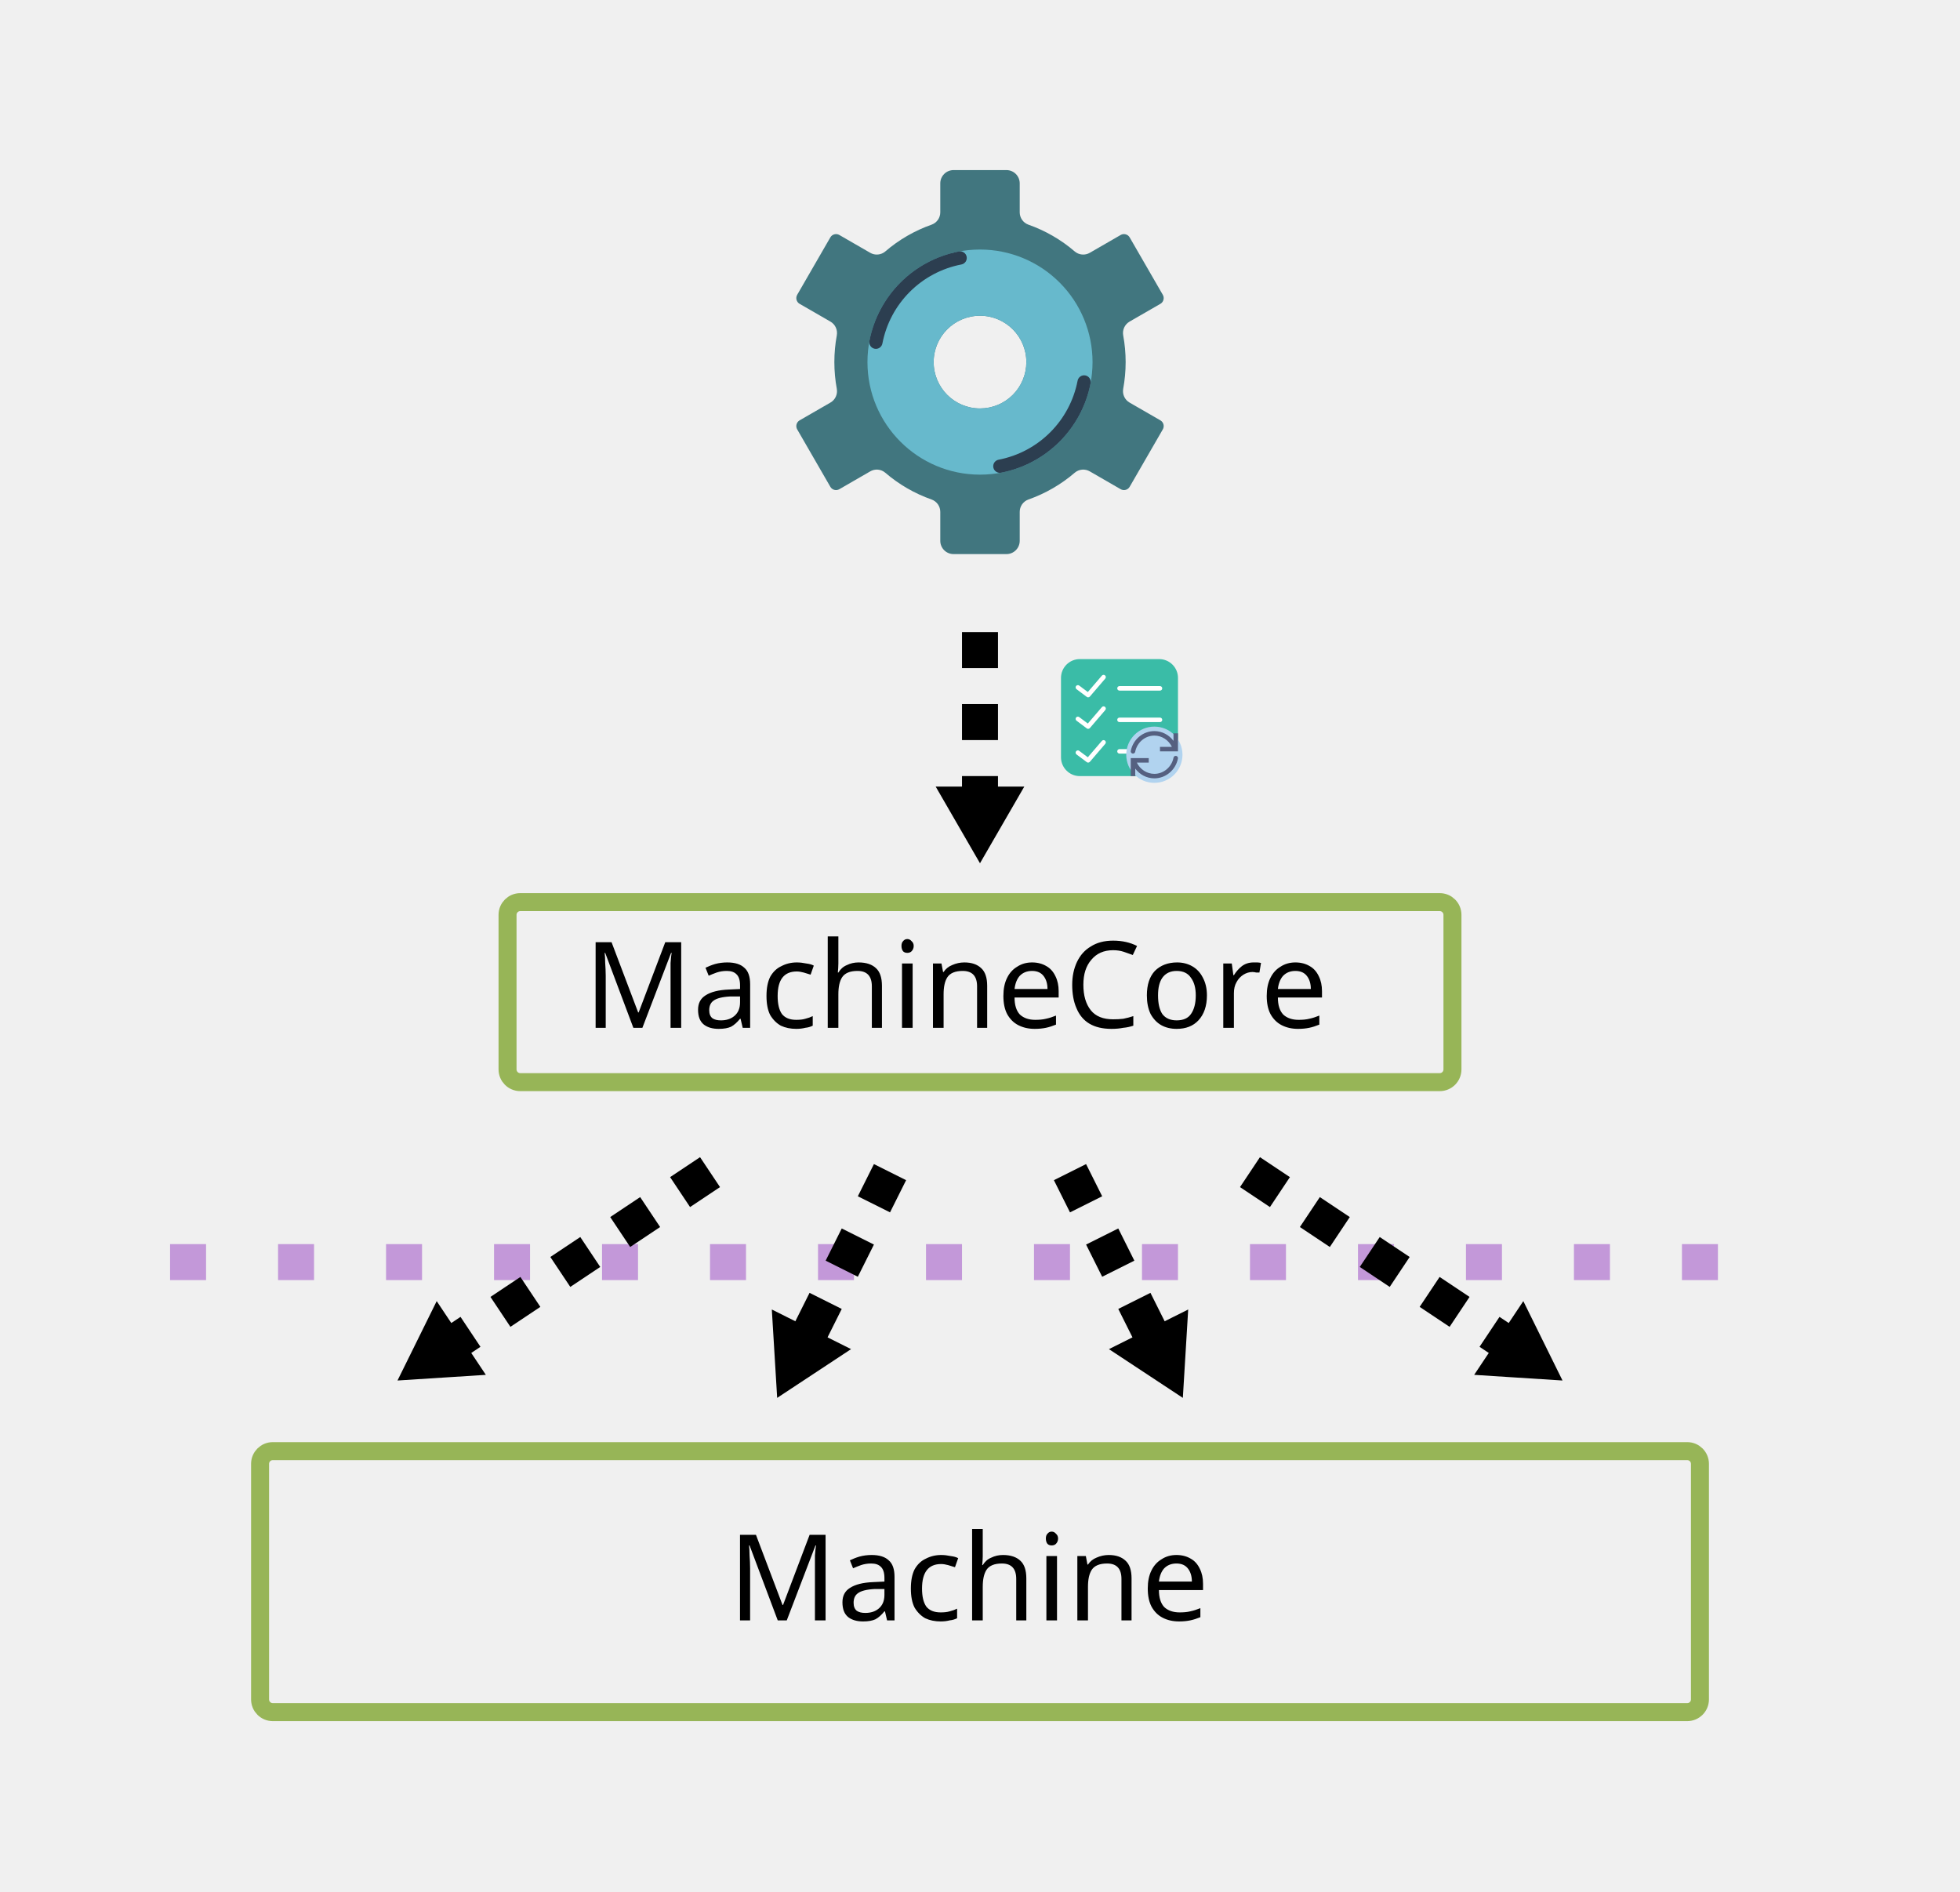
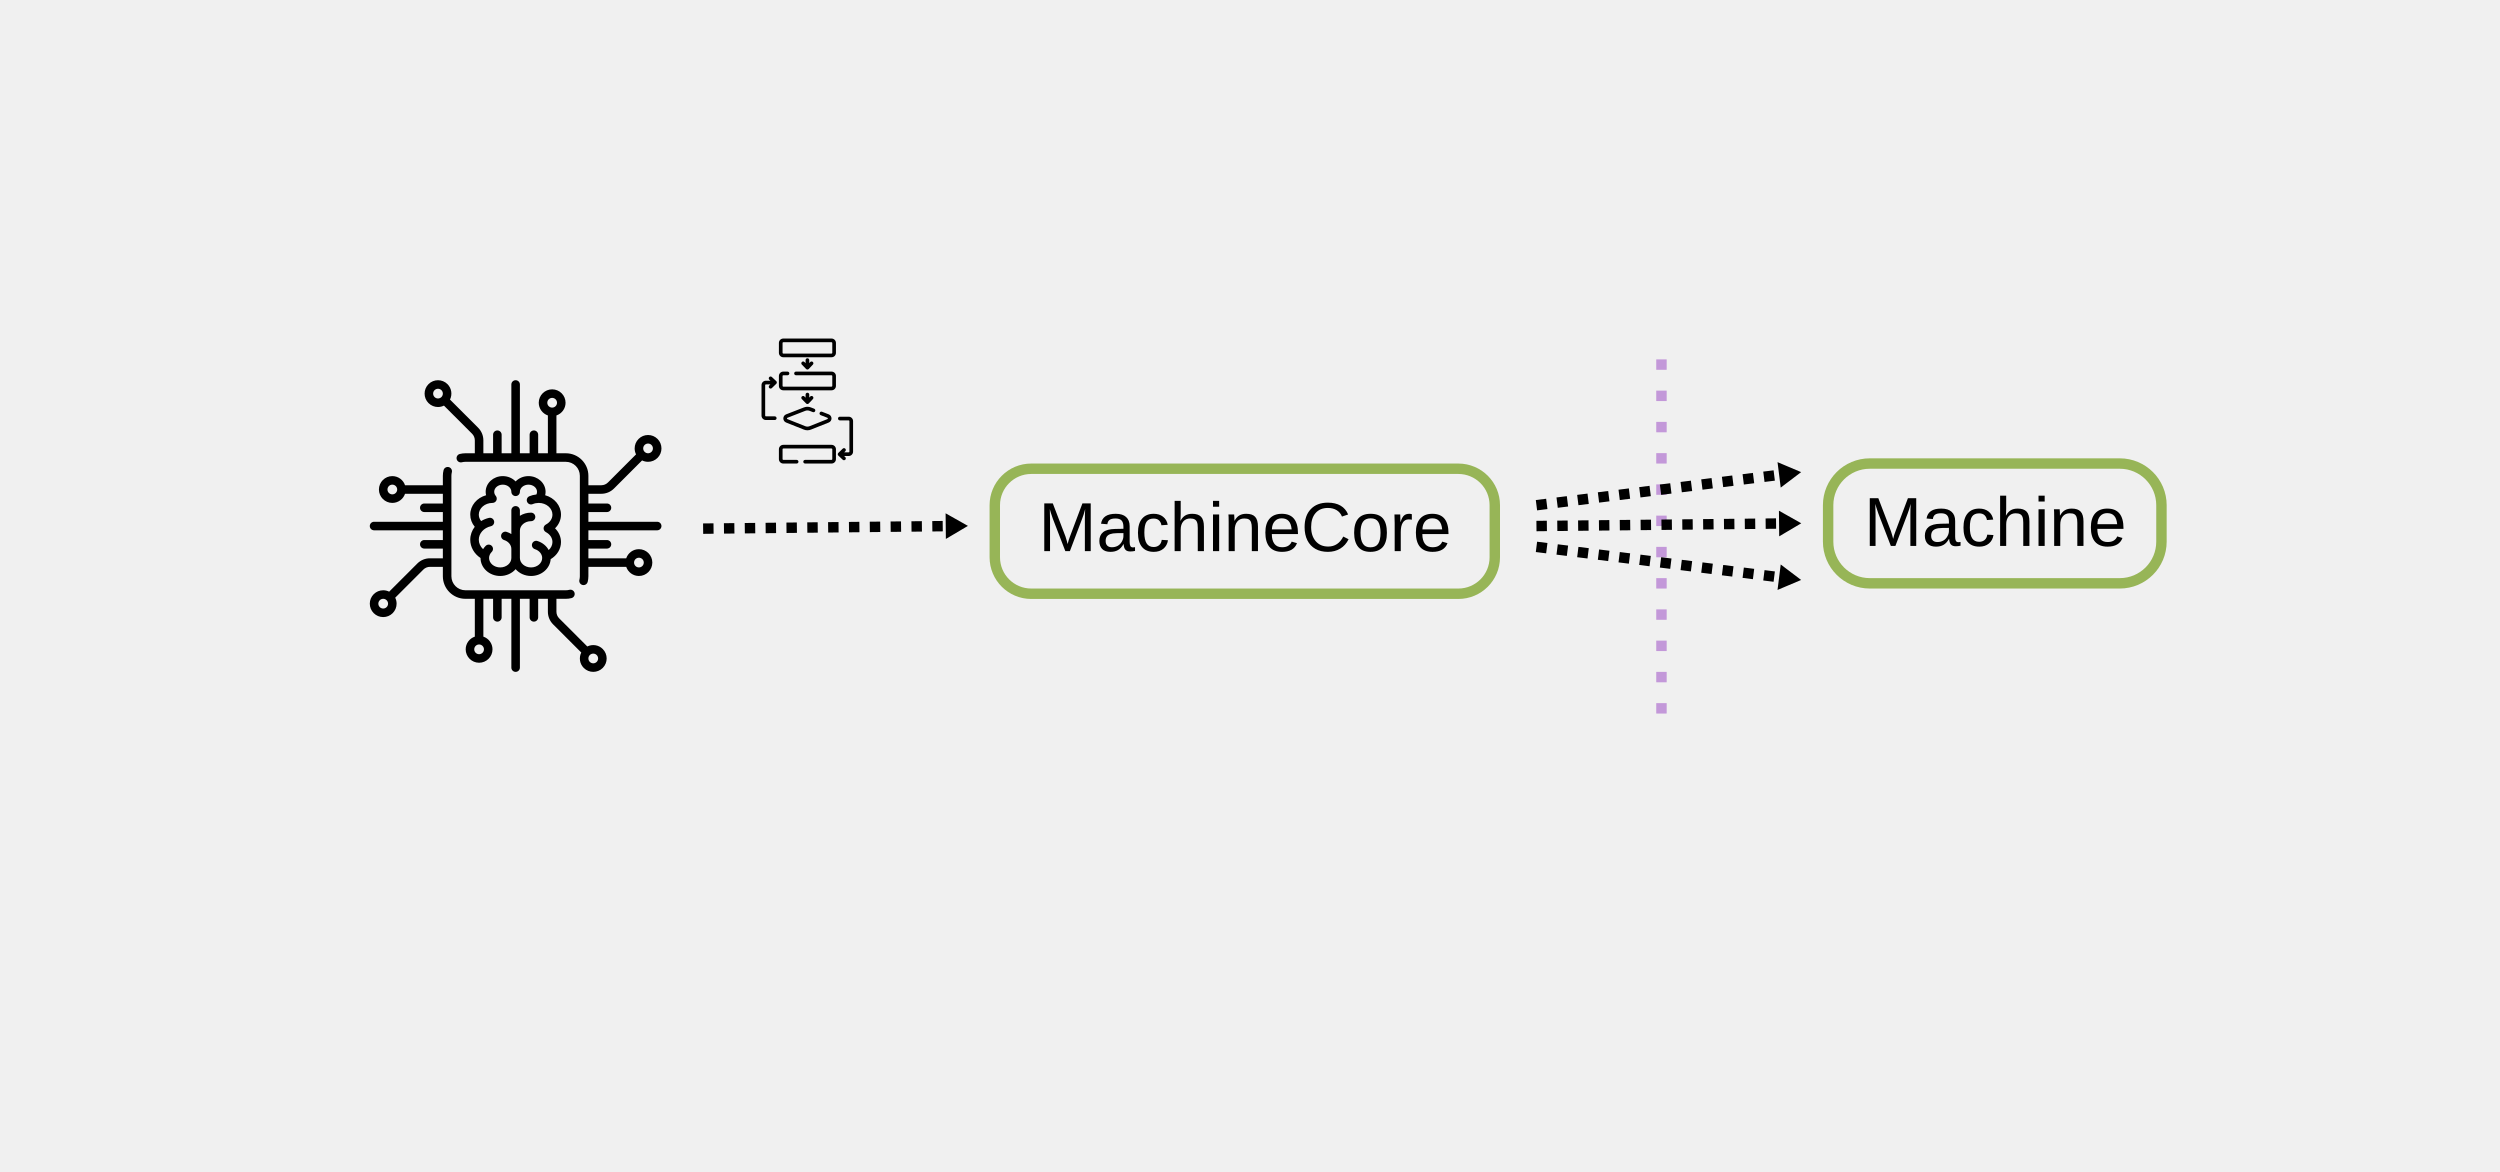
- <svg xmlns="http://www.w3.org/2000/svg" width="57.625mm" height="55.597mm" viewBox="0 0 57.625 55.597" version="1.1" id="svg8">
+ <svg xmlns="http://www.w3.org/2000/svg" width="1920" height="900" viewBox="0 0 508 238.125" version="1.1" id="svg8">
  <defs id="defs2">
+     <marker orient="auto" refY="0" refX="0" id="marker4538" style="overflow:visible">
+       <path id="path4536" d="M 5.77,0 -2.88,5 V -5 Z" style="fill:#000000;fill-opacity:1;fill-rule:evenodd;stroke:#000000;stroke-width:1pt;stroke-opacity:1" transform="scale(0.2)" />
+     </marker>
+     <marker orient="auto" refY="0" refX="0" id="marker3702" style="overflow:visible">
+       <path id="path3700" d="M 5.77,0 -2.88,5 V -5 Z" style="fill:#000000;fill-opacity:1;fill-rule:evenodd;stroke:#000000;stroke-width:1pt;stroke-opacity:1" transform="scale(0.2)" />
+     </marker>
+     <marker style="overflow:visible" id="marker3330" refX="0" refY="0" orient="auto">
+       <path transform="scale(0.2)" style="fill:#000000;fill-opacity:1;fill-rule:evenodd;stroke:#000000;stroke-width:1pt;stroke-opacity:1" d="M 5.77,0 -2.88,5 V -5 Z" id="path3328" />
+     </marker>
    <marker orient="auto" refY="0" refX="0" id="marker1781" style="overflow:visible">
      <path id="path1779" d="M 5.77,0 -2.88,5 V -5 Z" style="fill:#000000;fill-opacity:1;fill-rule:evenodd;stroke:#000000;stroke-width:1pt;stroke-opacity:1" transform="scale(0.2)" />
    </marker>
    <marker style="overflow:visible" id="marker1587" refX="0" refY="0" orient="auto">
      <path transform="scale(0.2)" style="fill:#000000;fill-opacity:1;fill-rule:evenodd;stroke:#000000;stroke-width:1pt;stroke-opacity:1" d="M 5.77,0 -2.88,5 V -5 Z" id="path1585" />
    </marker>
-     <marker orient="auto" refY="0" refX="0" id="marker1529" style="overflow:visible">
-       <path id="path1527" d="M 5.77,0 -2.88,5 V -5 Z" style="fill:#000000;fill-opacity:1;fill-rule:evenodd;stroke:#000000;stroke-width:1pt;stroke-opacity:1" transform="scale(0.2)" />
-     </marker>
-     <marker style="overflow:visible" id="marker1471" refX="0" refY="0" orient="auto">
-       <path transform="scale(0.2)" style="fill:#000000;fill-opacity:1;fill-rule:evenodd;stroke:#000000;stroke-width:1pt;stroke-opacity:1" d="M 5.77,0 -2.88,5 V -5 Z" id="path1469" />
-     </marker>
    <marker orient="auto" refY="0" refX="0" id="Arrow1Send" style="overflow:visible">
      <path id="path1064" d="M 0,0 5,-5 -12.5,0 5,5 Z" style="fill:#000000;fill-opacity:1;fill-rule:evenodd;stroke:#000000;stroke-width:1pt;stroke-opacity:1" transform="matrix(-0.2,0,0,-0.2,-1.2,0)" />
-     </marker>
-     <marker orient="auto" refY="0" refX="0" id="TriangleOutS" style="overflow:visible">
-       <path id="path1197" d="M 5.77,0 -2.88,5 V -5 Z" style="fill:#000000;fill-opacity:1;fill-rule:evenodd;stroke:#000000;stroke-width:1pt;stroke-opacity:1" transform="scale(0.2)" />
    </marker>
    <marker orient="auto" refY="0" refX="0" id="TriangleInS" style="overflow:visible">
      <path id="path1188" d="M 5.77,0 -2.88,5 V -5 Z" style="fill:#000000;fill-opacity:1;fill-rule:evenodd;stroke:#000000;stroke-width:1pt;stroke-opacity:1" transform="scale(-0.2)" />
    </marker>
    <marker orient="auto" refY="0" refX="0" id="Arrow1Sstart" style="overflow:visible">
      <path id="path1061" d="M 0,0 5,-5 -12.5,0 5,5 Z" style="fill:#000000;fill-opacity:1;fill-rule:evenodd;stroke:#000000;stroke-width:1pt;stroke-opacity:1" transform="matrix(0.2,0,0,0.2,1.2,0)" />
    </marker>
  </defs>
-   <g id="layer1" transform="translate(-77.02083,-48.23058)">
-     <path style="fill:none;fill-rule:evenodd;stroke:#9740c2;stroke-width:1.058;stroke-linecap:butt;stroke-linejoin:miter;stroke-miterlimit:4;stroke-dasharray:1.058, 2.117;stroke-dashoffset:0;stroke-opacity:0.5" d="M 82.021,85.333 H 129.646" id="path934" />
-     <g id="g980" transform="translate(18.52083,23.8125)">
-       <rect ry="0.374" y="50.938" x="73.422" height="5.292" width="27.781" id="rect971" style="opacity:1;fill:none;fill-opacity:1;stroke:#97b557;stroke-width:0.529;stroke-linecap:round;stroke-linejoin:round;stroke-miterlimit:4;stroke-dasharray:none;stroke-dashoffset:0;stroke-opacity:1" />
-       <text id="text975" y="54.634" x="75.669" style="font-style:normal;font-weight:normal;font-size:10.583px;line-height:125%;font-family:sans-serif;letter-spacing:0px;word-spacing:0px;fill:#000000;fill-opacity:1;stroke:none;stroke-width:0.265px;stroke-linecap:butt;stroke-linejoin:miter;stroke-opacity:1" xml:space="preserve">
-         <tspan style="font-style:normal;font-variant:normal;font-weight:normal;font-stretch:normal;font-size:3.528px;font-family:hack;-inkscape-font-specification:hack;stroke-width:0.265px" y="54.634" x="75.669" id="tspan973">MachineCore</tspan>
+   <g id="layer1" transform="translate(-77.02083,134.2979)">
+     <path style="fill:none;fill-rule:evenodd;stroke:#9740c2;stroke-width:2.117;stroke-linecap:butt;stroke-linejoin:miter;stroke-miterlimit:4;stroke-dasharray:2.117, 4.233;stroke-dashoffset:0;stroke-opacity:0.5" d="m 414.629,10.694 v -76.2" id="path934" />
+     <g id="g980" transform="translate(208.7834,-81.25417)">
+       <rect ry="7.408" y="42.206" x="70.379" height="25.4" width="101.6" id="rect971" style="opacity:1;fill:none;fill-opacity:1;stroke:#97b557;stroke-width:2.117;stroke-linecap:round;stroke-linejoin:round;stroke-miterlimit:4;stroke-dasharray:none;stroke-dashoffset:0;stroke-opacity:1" />
+       <text id="text975" y="58.954" x="79.276" style="font-style:normal;font-weight:normal;font-size:10.583px;line-height:125%;font-family:sans-serif;letter-spacing:0px;word-spacing:0px;fill:#000000;fill-opacity:1;stroke:none;stroke-width:0.265px;stroke-linecap:butt;stroke-linejoin:miter;stroke-opacity:1" xml:space="preserve">
+         <tspan style="font-style:normal;font-variant:normal;font-weight:normal;font-stretch:normal;font-size:14.111px;font-family:Arial;-inkscape-font-specification:Arial;stroke-width:0.265px" y="58.954" x="79.276" id="tspan973">MachineCore</tspan>
      </text>
    </g>
-     <g transform="translate(21.82813,40.21667)" id="g980-3">
-       <rect ry="0.374" y="50.673" x="62.839" height="7.673" width="42.333" id="rect971-6" style="opacity:1;fill:none;fill-opacity:1;stroke:#97b557;stroke-width:0.529;stroke-linecap:round;stroke-linejoin:round;stroke-miterlimit:4;stroke-dasharray:none;stroke-dashoffset:0;stroke-opacity:1" />
-       <text id="text975-7" y="55.65" x="76.606" style="font-style:normal;font-weight:normal;font-size:10.583px;line-height:125%;font-family:sans-serif;letter-spacing:0px;word-spacing:0px;fill:#000000;fill-opacity:1;stroke:none;stroke-width:0.265px;stroke-linecap:butt;stroke-linejoin:miter;stroke-opacity:1" xml:space="preserve">
-         <tspan style="font-style:normal;font-variant:normal;font-weight:normal;font-stretch:normal;font-size:3.528px;font-family:hack;-inkscape-font-specification:hack;stroke-width:0.265px" y="55.65" x="76.606" id="tspan973-5">Machine</tspan>
+     <path style="fill:none;fill-rule:evenodd;stroke:#000000;stroke-width:2.117;stroke-linecap:butt;stroke-linejoin:miter;stroke-miterlimit:4;stroke-dasharray:2.117, 2.117;stroke-dashoffset:0;stroke-opacity:1;marker-end:url(#marker1587)" d="m 389.229,-31.64 50.8,-6.35" id="path1047" />
+     <g transform="translate(378.1167,-82.3125)" id="g984">
+       <rect style="opacity:1;fill:none;fill-opacity:1;stroke:#97b557;stroke-width:2.117;stroke-linecap:round;stroke-linejoin:round;stroke-miterlimit:4;stroke-dasharray:none;stroke-dashoffset:0;stroke-opacity:1" id="rect978" width="67.733" height="24.342" x="70.379" y="42.206" ry="8.467" />
+       <text xml:space="preserve" style="font-style:normal;font-weight:normal;font-size:10.583px;line-height:125%;font-family:sans-serif;letter-spacing:0px;word-spacing:0px;fill:#000000;fill-opacity:1;stroke:none;stroke-width:0.265px;stroke-linecap:butt;stroke-linejoin:miter;stroke-opacity:1" x="77.688" y="58.954" id="text982">
+         <tspan id="tspan980" x="77.688" y="58.954" style="font-style:normal;font-variant:normal;font-weight:normal;font-stretch:normal;font-size:14.111px;font-family:Arial;-inkscape-font-specification:Arial;stroke-width:0.265px">Machine</tspan>
      </text>
    </g>
-     <path style="fill:none;fill-rule:evenodd;stroke:#000000;stroke-width:1.058;stroke-linecap:butt;stroke-linejoin:miter;stroke-miterlimit:4;stroke-dasharray:1.058, 1.058;stroke-dashoffset:0;stroke-opacity:1;marker-end:url(#TriangleOutS)" d="m 97.896,82.688 -7.938,5.292" id="path1041" />
-     <path style="fill:none;fill-rule:evenodd;stroke:#000000;stroke-width:1.058;stroke-linecap:butt;stroke-linejoin:miter;stroke-miterlimit:4;stroke-dasharray:1.058, 1.058;stroke-dashoffset:0;stroke-opacity:1;marker-end:url(#marker1471)" d="m 103.188,82.688 -2.646,5.292" id="path1043" />
-     <path style="fill:none;fill-rule:evenodd;stroke:#000000;stroke-width:1.058;stroke-linecap:butt;stroke-linejoin:miter;stroke-miterlimit:4;stroke-dasharray:1.058, 1.058;stroke-dashoffset:0;stroke-opacity:1;marker-end:url(#marker1529)" d="m 108.479,82.688 2.646,5.292" id="path1045" />
-     <path style="fill:none;fill-rule:evenodd;stroke:#000000;stroke-width:1.058;stroke-linecap:butt;stroke-linejoin:miter;stroke-miterlimit:4;stroke-dasharray:1.058, 1.058;stroke-dashoffset:0;stroke-opacity:1;marker-end:url(#marker1587)" d="m 113.771,82.688 7.938,5.292" id="path1047" />
-     <g id="g1709" transform="matrix(0.02204861,0,0,0.02204861,100.4216,53.23058)">
-       <path id="path1686" d="m 485.996,333.684 -41.047,-23.66 c -6.449,-3.691 -9.879,-11.043 -8.562,-18.359 4.355,-23.578 4.355,-47.75 0,-71.328 -1.316,-7.316 2.113,-14.668 8.562,-18.359 l 41.047,-23.66 c 2.031,-1.176 3.512,-3.113 4.105,-5.387 0.598,-2.27 0.266,-4.684 -0.926,-6.707 L 445.039,89.777 c -1.16,-2.027 -3.074,-3.508 -5.328,-4.121 -2.25,-0.613 -4.652,-0.305 -6.68,0.855 l -41.137,23.746 c -6.359,3.734 -14.383,3.062 -20.039,-1.68 C 353.617,92.875 332.598,80.719 309.887,72.738 302.957,70.215 298.363,63.605 298.41,56.23 V 17.656 C 298.383,7.918 290.496,0.027 280.758,0 h -70.621 c -9.738,0.027 -17.629,7.918 -17.656,17.656 v 38.574 c 0.047,7.375 -4.547,13.984 -11.477,16.508 -22.711,7.98 -43.727,20.137 -61.969,35.84 -5.652,4.742 -13.676,5.414 -20.039,1.68 L 57.859,86.512 c -2.023,-1.16 -4.426,-1.469 -6.68,-0.855 -2.25,0.613 -4.168,2.094 -5.324,4.121 L 1.715,166.223 c -1.188,2.023 -1.523,4.438 -0.926,6.707 0.598,2.273 2.074,4.211 4.105,5.387 l 41.047,23.66 c 6.453,3.691 9.879,11.043 8.562,18.359 -4.352,23.578 -4.352,47.75 0,71.328 1.316,7.316 -2.109,14.668 -8.562,18.359 L 4.895,333.684 c -2.031,1.176 -3.508,3.113 -4.105,5.387 -0.598,2.27 -0.262,4.684 0.926,6.707 l 44.141,76.445 c 1.156,2.027 3.074,3.508 5.324,4.121 2.254,0.613 4.656,0.305 6.68,-0.855 l 41.137,-23.746 c 6.363,-3.734 14.387,-3.062 20.039,1.68 18.242,15.703 39.258,27.859 61.969,35.84 6.93,2.523 11.523,9.133 11.477,16.508 v 38.574 c 0.027,9.738 7.918,17.629 17.656,17.656 h 70.621 c 9.738,-0.027 17.625,-7.918 17.652,-17.656 v -38.574 c -0.047,-7.375 4.547,-13.984 11.477,-16.508 22.711,-7.98 43.73,-20.137 61.969,-35.84 5.656,-4.742 13.68,-5.414 20.039,-1.68 l 41.137,23.746 c 2.027,1.16 4.43,1.469 6.68,0.855 2.254,-0.613 4.168,-2.094 5.328,-4.121 l 44.137,-76.445 c 1.191,-2.023 1.523,-4.438 0.926,-6.707 -0.594,-2.273 -2.074,-4.211 -4.105,-5.387 z M 245.445,317.793 c -34.125,0 -61.793,-27.664 -61.793,-61.793 0,-34.129 27.668,-61.793 61.793,-61.793 34.129,0 61.793,27.664 61.793,61.793 0.012,16.391 -6.492,32.117 -18.086,43.707 -11.59,11.59 -27.312,18.098 -43.707,18.086 z m 0,0" style="fill:#41767f" />
-       <path id="path1688" d="m 245.445,105.93 c -82.879,0 -150.066,67.191 -150.066,150.07 0,82.879 67.188,150.07 150.066,150.07 82.883,0 150.07,-67.191 150.07,-150.07 0.004,-39.801 -15.805,-77.973 -43.949,-106.117 C 323.422,121.738 285.25,105.926 245.445,105.93 Z m 0,211.863 c -34.125,0 -61.793,-27.664 -61.793,-61.793 0,-34.129 27.668,-61.793 61.793,-61.793 34.129,0 61.793,27.664 61.793,61.793 0.012,16.391 -6.492,32.117 -18.086,43.707 -11.59,11.59 -27.312,18.098 -43.707,18.086 z m 0,0" style="fill:#67b9cc" />
-       <g id="g1694" style="fill:#2c3e50">
-         <path id="path1690" d="m 106.637,238.363 c -0.562,0 -1.125,-0.055 -1.68,-0.16 -4.781,-0.926 -7.914,-5.551 -7,-10.336 11.648,-60.441 58.91,-107.711 119.352,-119.359 4.785,-0.922 9.418,2.211 10.34,6.996 0.926,4.789 -2.207,9.418 -6.996,10.34 -53.355,10.277 -95.078,52.004 -105.352,105.359 -0.805,4.152 -4.438,7.152 -8.664,7.16 z m 0,0" />
-         <path id="path1692" d="m 271.902,403.652 c -4.551,-0.004 -8.352,-3.465 -8.785,-7.992 -0.43,-4.531 2.652,-8.645 7.121,-9.504 53.355,-10.277 95.082,-52.004 105.355,-105.359 0.922,-4.789 5.551,-7.926 10.34,-7.004 4.789,0.922 7.926,5.551 7.004,10.34 -11.645,60.441 -58.906,107.711 -119.348,119.359 -0.559,0.105 -1.121,0.16 -1.688,0.16 z m 0,0" />
-       </g>
-     </g>
-     <path style="fill:none;fill-rule:evenodd;stroke:#000000;stroke-width:1.058;stroke-linecap:butt;stroke-linejoin:miter;stroke-miterlimit:4;stroke-dasharray:1.058, 1.058;stroke-dashoffset:0;stroke-opacity:1;marker-end:url(#marker1781)" d="m 105.833,66.813 v 5.292" id="path1771" />
-     <g id="g1937" transform="matrix(0.06614583,0,0,0.06614583,108.1815,67.60627)">
-       <g id="g1869">
-         <g id="g1857">
-           <path id="path1843" d="M 44.136,52 H 8.864 C 4.245,52 0.5,48.255 0.5,43.636 V 8.364 C 0.5,3.745 4.245,0 8.864,0 H 44.136 C 48.755,0 52.5,3.745 52.5,8.364 V 43.636 C 52.5,48.255 48.755,52 44.136,52 Z" style="fill:#3abca7" />
-           <path id="path1845" d="m 44.5,14 h -18 c -0.553,0 -1,-0.447 -1,-1 0,-0.553 0.447,-1 1,-1 h 18 c 0.553,0 1,0.447 1,1 0,0.553 -0.447,1 -1,1 z" style="fill:#ffffff" />
-           <path id="path1847" d="m 44.5,28 h -18 c -0.553,0 -1,-0.447 -1,-1 0,-0.553 0.447,-1 1,-1 h 18 c 0.553,0 1,0.447 1,1 0,0.553 -0.447,1 -1,1 z" style="fill:#ffffff" />
-           <path id="path1849" d="m 44.5,42 h -18 c -0.553,0 -1,-0.447 -1,-1 0,-0.553 0.447,-1 1,-1 h 18 c 0.553,0 1,0.447 1,1 0,0.553 -0.447,1 -1,1 z" style="fill:#ffffff" />
-           <path id="path1851" d="m 12.57,17 c -0.209,0 -0.42,-0.065 -0.599,-0.2 L 7.4,13.371 C 6.958,13.04 6.868,12.413 7.2,11.972 c 0.331,-0.443 0.958,-0.531 1.399,-0.2 l 3.822,2.866 6.249,-7.288 c 0.359,-0.42 0.991,-0.468 1.409,-0.108 0.42,0.359 0.469,0.99 0.108,1.409 l -6.857,8 C 13.134,16.881 12.854,17 12.57,17 Z" style="fill:#ffffff" />
-           <path id="path1853" d="m 12.57,31 c -0.209,0 -0.42,-0.065 -0.599,-0.2 L 7.4,27.371 C 6.958,27.04 6.868,26.413 7.2,25.972 c 0.331,-0.443 0.958,-0.531 1.399,-0.2 l 3.822,2.866 6.248,-7.288 c 0.359,-0.421 0.991,-0.468 1.409,-0.108 0.42,0.359 0.469,0.99 0.108,1.409 l -6.857,8 C 13.134,30.881 12.854,31 12.57,31 Z" style="fill:#ffffff" />
-           <path id="path1855" d="m 12.57,45.999 c -0.209,0 -0.42,-0.065 -0.599,-0.2 L 7.4,42.37 C 6.958,42.039 6.868,41.412 7.2,40.971 7.531,40.528 8.158,40.44 8.599,40.771 l 3.822,2.866 6.248,-7.287 c 0.359,-0.42 0.991,-0.468 1.409,-0.108 0.42,0.359 0.469,0.99 0.108,1.409 l -6.857,7.999 c -0.195,0.23 -0.475,0.349 -0.759,0.349 z" style="fill:#ffffff" />
-         </g>
-         <g id="g1867">
-           <circle id="circle1859" r="12.5" cy="42.5" cx="42" style="fill:#b1d3ef" />
-           <g id="g1865">
-             <path id="path1861" d="m 51.693,43.019 c -0.55,-0.113 -1.068,0.246 -1.175,0.788 C 49.698,47.975 46.116,51 42,51 38.649,51 35.653,48.994 34.211,46 H 39.5 v -2 h -6 -1 -1 v 8 h 2 V 48.659 C 35.476,51.315 38.585,53 42,53 c 5.068,0 9.477,-3.704 10.481,-8.807 0.106,-0.542 -0.246,-1.068 -0.788,-1.174 z" style="fill:#556080" />
-             <path id="path1863" d="m 50.5,32.998 v 3.341 c -1.976,-2.657 -5.086,-4.341 -8.5,-4.341 -5.068,0 -9.477,3.704 -10.481,8.807 -0.106,0.542 0.246,1.068 0.788,1.174 0.55,0.113 1.068,-0.246 1.175,-0.788 0.82,-4.168 4.402,-7.193 8.519,-7.193 3.351,0 6.347,2.006 7.789,5 H 44.5 v 2 h 6 1 1 v -8 z" style="fill:#556080" />
-           </g>
+     <path style="fill:none;fill-rule:evenodd;stroke:#000000;stroke-width:2.117;stroke-linecap:butt;stroke-linejoin:miter;stroke-miterlimit:4;stroke-dasharray:2.117, 2.117;stroke-dashoffset:0;stroke-opacity:1;marker-end:url(#marker3330)" d="M 389.229,-27.406 440.029,-27.935" id="path3326" />
+     <path id="path3698" d="m 389.229,-23.173 50.8,6.35" style="fill:none;fill-rule:evenodd;stroke:#000000;stroke-width:2.117;stroke-linecap:butt;stroke-linejoin:miter;stroke-miterlimit:4;stroke-dasharray:2.117, 2.117;stroke-dashoffset:0;stroke-opacity:1;marker-end:url(#marker3702)" />
+     <path id="path4534" d="m 219.896,-26.877 50.8,-0.529" style="fill:none;fill-rule:evenodd;stroke:#000000;stroke-width:2.117;stroke-linecap:butt;stroke-linejoin:miter;stroke-miterlimit:4;stroke-dasharray:2.117, 2.117;stroke-dashoffset:0;stroke-opacity:1;marker-end:url(#marker4538)" />
+     <g id="g7076" transform="matrix(0.1157551,0,0,0.1157551,152.1625,-57.03968)">
+       <g id="g7001">
+         <g id="g6999">
+           <path id="path6997" d="M 504.5,248.501 H 383.742 v -17.064 h 32.581 c 4.142,0 7.5,-3.358 7.5,-7.5 0,-4.142 -3.358,-7.5 -7.5,-7.5 h -32.581 v -17.065 h 22.62 c 8.427,0 16.35,-3.281 22.308,-9.24 l 49.326,-49.326 c 3.214,1.601 6.777,2.453 10.473,2.453 6.286,0 12.195,-2.448 16.64,-6.892 4.445,-4.445 6.893,-10.354 6.893,-16.64 0,-6.286 -2.448,-12.195 -6.893,-16.64 -4.444,-4.445 -10.354,-6.893 -16.64,-6.893 -6.286,0 -12.195,2.448 -16.64,6.892 -4.445,4.445 -6.893,10.354 -6.893,16.64 0,3.696 0.852,7.259 2.453,10.473 l -49.326,49.326 c -3.125,3.125 -7.281,4.847 -11.702,4.847 h -22.62 v -16.548 c 0,-21.816 -17.749,-39.564 -39.564,-39.564 H 327.629 V 61.865 c 9.308,-3.139 16.032,-11.946 16.032,-22.3 0,-12.976 -10.557,-23.532 -23.532,-23.532 -12.975,0 -23.532,10.557 -23.532,23.532 0,10.354 6.724,19.16 16.032,22.3 v 66.394 H 295.565 V 95.678 c 0,-4.142 -3.358,-7.5 -7.5,-7.5 -4.142,0 -7.5,3.358 -7.5,7.5 v 32.581 H 263.5 V 7.501 c 0,-4.142 -3.358,-7.5 -7.5,-7.5 -4.142,0 -7.5,3.358 -7.5,7.5 V 128.259 H 231.436 V 95.678 c 0,-4.142 -3.358,-7.5 -7.5,-7.5 -4.142,0 -7.5,3.358 -7.5,7.5 v 32.581 H 199.372 V 105.64 c 0,-8.427 -3.282,-16.35 -9.241,-22.308 L 140.788,33.989 c 4.359,-8.801 2.898,-19.775 -4.421,-27.095 -9.176,-9.175 -24.105,-9.174 -33.28,0 -9.175,9.175 -9.175,24.104 0,33.28 4.588,4.587 10.614,6.881 16.64,6.881 3.588,0 7.17,-0.833 10.455,-2.46 l 49.343,49.344 c 3.126,3.125 4.847,7.281 4.847,11.701 v 22.619 h -16.548 c -3.345,0 -6.672,0.42 -9.888,1.247 -4.011,1.032 -6.426,5.121 -5.394,9.133 1.032,4.012 5.122,6.427 9.133,5.394 1.995,-0.513 4.063,-0.774 6.148,-0.774 h 176.354 c 13.545,0 24.564,11.02 24.564,24.564 v 176.355 c 0,2.083 -0.26,4.15 -0.772,6.143 -1.031,4.012 1.385,8.1 5.396,9.131 0.626,0.161 1.254,0.238 1.873,0.238 3.341,0 6.388,-2.249 7.258,-5.635 0.826,-3.212 1.245,-6.536 1.245,-9.878 v -16.548 h 66.394 c 3.139,9.308 11.946,16.032 22.3,16.032 12.976,0 23.532,-10.556 23.532,-23.532 0,-12.976 -10.557,-23.532 -23.532,-23.532 -10.354,0 -19.16,6.724 -22.3,16.032 h -66.394 v -17.065 h 32.581 c 4.142,0 7.5,-3.358 7.5,-7.5 0,-4.142 -3.358,-7.5 -7.5,-7.5 H 383.741 V 263.501 H 504.5 c 4.142,0 7.5,-3.358 7.5,-7.5 0,-4.142 -3.358,-7.5 -7.5,-7.5 z M 482.435,113.694 c 1.612,-1.612 3.754,-2.499 6.033,-2.499 2.279,0 4.421,0.887 6.033,2.499 1.612,1.612 2.499,3.754 2.499,6.033 0,2.279 -0.887,4.421 -2.499,6.033 -1.612,1.612 -3.754,2.499 -6.033,2.499 -2.279,0 -4.421,-0.887 -6.033,-2.499 -1.612,-1.612 -2.499,-3.754 -2.499,-6.033 0,-2.279 0.887,-4.422 2.499,-6.033 z M 125.759,29.568 c -3.326,3.325 -8.739,3.326 -12.067,-0.001 -3.327,-3.327 -3.327,-8.74 0,-12.066 1.664,-1.664 3.848,-2.495 6.034,-2.495 2.185,0 4.37,0.832 6.033,2.495 3.327,3.327 3.327,8.74 0,12.067 z m 194.37,18.529 c -4.704,0 -8.532,-3.828 -8.532,-8.532 0,-4.704 3.827,-8.532 8.532,-8.532 4.705,0 8.532,3.828 8.532,8.532 0,4.704 -3.828,8.532 -8.532,8.532 z m 152.307,263.501 c 4.705,0 8.532,3.828 8.532,8.532 0,4.705 -3.828,8.532 -8.532,8.532 -4.704,0 -8.532,-3.828 -8.532,-8.532 -10e-4,-4.705 3.827,-8.532 8.532,-8.532 z" />
        </g>
      </g>
-       <g id="g1871" />
-       <g id="g1873" />
-       <g id="g1875" />
-       <g id="g1877" />
-       <g id="g1879" />
-       <g id="g1881" />
-       <g id="g1883" />
-       <g id="g1885" />
-       <g id="g1887" />
-       <g id="g1889" />
-       <g id="g1891" />
-       <g id="g1893" />
-       <g id="g1895" />
-       <g id="g1897" />
-       <g id="g1899" />
+       <g id="g7007">
+         <g id="g7005">
+           <path id="path7003" d="m 408.914,471.829 c -7.319,-7.32 -18.294,-8.781 -27.095,-4.422 l -49.343,-49.344 c -3.126,-3.125 -4.847,-7.281 -4.847,-11.701 v -22.619 h 16.548 c 3.345,0 6.671,-0.42 9.886,-1.247 4.011,-1.032 6.426,-5.121 5.394,-9.133 -1.032,-4.011 -5.119,-6.426 -9.133,-5.394 -1.994,0.513 -4.062,0.773 -6.147,0.773 H 167.823 c -13.545,0 -24.564,-11.02 -24.564,-24.564 V 167.824 c 0,-2.085 0.26,-4.153 0.773,-6.146 1.033,-4.011 -1.382,-8.1 -5.393,-9.133 -4.012,-1.033 -8.101,1.382 -9.133,5.393 -0.828,3.214 -1.247,6.54 -1.247,9.886 v 16.548 H 61.864 c -3.139,-9.308 -11.946,-16.032 -22.3,-16.032 -12.976,0 -23.532,10.556 -23.532,23.532 0,12.976 10.557,23.532 23.532,23.532 10.354,0 19.16,-6.724 22.3,-16.032 h 66.394 v 17.065 H 95.677 c -4.142,0 -7.5,3.358 -7.5,7.5 0,4.142 3.358,7.5 7.5,7.5 h 32.581 v 17.064 H 7.5 c -4.142,0 -7.5,3.358 -7.5,7.5 0,4.142 3.358,7.5 7.5,7.5 h 120.758 v 17.064 H 95.677 c -4.142,0 -7.5,3.358 -7.5,7.5 0,4.142 3.358,7.5 7.5,7.5 h 32.581 v 17.065 h -22.62 c -8.427,0 -16.35,3.281 -22.308,9.24 l -49.326,49.326 c -3.214,-1.601 -6.777,-2.453 -10.473,-2.453 -6.286,0 -12.195,2.448 -16.64,6.892 C 2.448,380.08 0,385.99 0,392.275 c 0,6.285 2.448,12.195 6.893,16.64 4.444,4.445 10.354,6.892 16.64,6.892 6.286,0 12.195,-2.448 16.64,-6.892 4.445,-4.445 6.893,-10.354 6.893,-16.64 0,-3.696 -0.852,-7.259 -2.453,-10.473 l 49.326,-49.326 c 3.125,-3.125 7.281,-4.847 11.702,-4.847 h 22.62 v 16.548 c 0,21.816 17.749,39.564 39.564,39.564 h 16.548 v 66.394 c -9.308,3.139 -16.032,11.946 -16.032,22.3 0,12.976 10.557,23.532 23.532,23.532 12.975,0 23.532,-10.557 23.532,-23.532 0,-10.354 -6.724,-19.16 -16.032,-22.3 v -66.394 h 17.064 v 32.581 c 0,4.142 3.358,7.5 7.5,7.5 4.142,0 7.5,-3.358 7.5,-7.5 V 383.741 H 248.5 v 120.76 c 0,4.142 3.358,7.5 7.5,7.5 4.142,0 7.5,-3.358 7.5,-7.5 V 383.743 h 17.064 v 32.581 c 0,4.142 3.358,7.5 7.5,7.5 4.142,0 7.5,-3.358 7.5,-7.5 v -32.581 h 17.064 v 22.619 c 0,8.427 3.282,16.35 9.241,22.308 l 49.343,49.343 c -4.359,8.801 -2.898,19.775 4.422,27.095 4.587,4.588 10.614,6.881 16.64,6.881 6.026,0 12.053,-2.293 16.64,-6.881 9.175,-9.175 9.175,-24.104 0,-33.279 z M 39.564,200.404 c -4.705,0 -8.532,-3.828 -8.532,-8.532 0,-4.705 3.828,-8.532 8.532,-8.532 4.704,0 8.532,3.828 8.532,8.532 0.001,4.705 -3.827,8.532 -8.532,8.532 z m -9.999,197.904 c -1.612,1.612 -3.754,2.499 -6.033,2.499 -2.279,0 -4.421,-0.887 -6.033,-2.499 C 15.887,396.696 15,394.554 15,392.275 c 0,-2.279 0.887,-4.421 2.499,-6.033 1.612,-1.612 3.754,-2.499 6.033,-2.499 2.279,0 4.421,0.887 6.033,2.499 1.612,1.612 2.499,3.754 2.499,6.033 0,2.279 -0.887,4.422 -2.499,6.033 z m 170.838,74.129 c 0,4.704 -3.827,8.532 -8.532,8.532 -4.705,0 -8.532,-3.828 -8.532,-8.532 0,-4.704 3.828,-8.532 8.532,-8.532 4.704,0 8.532,3.828 8.532,8.532 z m 197.905,22.065 c -3.327,3.327 -8.74,3.326 -12.067,0 -3.327,-3.327 -3.327,-8.74 0,-12.066 1.664,-1.663 3.849,-2.495 6.034,-2.495 2.185,0 4.37,0.832 6.033,2.495 3.326,3.326 3.326,8.739 0,12.066 z" />
+         </g>
+       </g>
+       <g id="g7013">
+         <g id="g7011">
+           <path id="path7009" d="m 335.645,235.962 c 0,-16.04 -11.732,-29.627 -27.793,-34.042 0.475,-1.961 0.739,-3.978 0.739,-6.039 0,-15.186 -13.479,-27.541 -30.045,-27.541 -8.974,0 -17.035,3.629 -22.545,9.365 -5.51,-5.736 -13.572,-9.365 -22.545,-9.365 -16.567,0 -30.045,12.355 -30.045,27.541 0,2.061 0.264,4.078 0.739,6.039 -16.061,4.414 -27.793,18.001 -27.793,34.042 0,7.839 2.774,15.235 7.899,21.343 -5.011,6.487 -7.899,14.362 -7.899,22.746 -0.002,12.752 6.812,24.659 18.035,32.045 0,0.006 0,0.012 0,0.018 0,17.396 15.501,31.549 34.555,31.549 10.95,0 20.719,-4.679 27.054,-11.957 6.335,7.278 16.104,11.957 27.054,11.957 18.337,0 33.376,-13.11 34.482,-29.602 11.137,-6.462 18.108,-17.781 18.108,-30.003 0,-8.99 -3.833,-17.566 -10.43,-24.048 6.596,-6.482 10.43,-15.059 10.43,-24.048 z m -26.544,30.68 c 7.227,3.814 11.541,10.325 11.541,17.416 0,5.287 -2.457,10.33 -6.607,14.101 -3.943,-7.301 -10.912,-13.113 -19.717,-15.879 -3.95,-1.241 -8.161,0.956 -9.403,4.907 -1.242,3.952 0.956,8.162 4.907,9.403 7.646,2.403 12.784,8.642 12.784,15.525 0,9.125 -8.772,16.549 -19.555,16.549 -10.782,0 -19.554,-7.424 -19.554,-16.549 v -48.097 c 0,-9.125 8.772,-16.548 19.554,-16.548 4.142,0 7.5,-3.358 7.5,-7.5 0,-4.142 -3.358,-7.5 -7.5,-7.5 -7.254,0 -13.99,2.056 -19.554,5.557 v -9.58 c 0,-4.142 -3.358,-7.5 -7.5,-7.5 -4.142,0 -7.5,3.358 -7.5,7.5 v 41.637 c -2.524,-1.584 -5.292,-2.895 -8.286,-3.836 -3.954,-1.242 -8.162,0.956 -9.403,4.906 -1.242,3.952 0.955,8.162 4.906,9.404 7.646,2.403 12.783,8.642 12.783,15.524 v 16.032 c 0,9.125 -8.772,16.549 -19.554,16.549 -10.783,0 -19.555,-7.424 -19.555,-16.549 0,-3.911 1.658,-7.713 4.668,-10.705 2.938,-2.92 2.952,-7.669 0.032,-10.607 -2.92,-2.938 -7.668,-2.952 -10.606,-0.032 -1.797,1.787 -3.344,3.739 -4.63,5.814 -4.736,-4.48 -7.501,-10.374 -7.501,-16.535 0,-11.112 8.721,-20.874 21.208,-23.739 4.037,-0.926 6.559,-4.95 5.633,-8.987 -0.926,-4.038 -4.951,-6.559 -8.987,-5.633 -5.027,1.153 -9.655,3.078 -13.759,5.605 -2.661,-3.342 -4.094,-7.256 -4.094,-11.335 0.003,-11.281 10.697,-20.465 23.88,-20.552 0.067,0.002 0.134,0.011 0.2,0.011 1.712,0 3.433,-0.583 4.842,-1.776 2.875,-2.434 3.452,-6.564 1.522,-9.671 -0.057,-0.092 -0.109,-0.186 -0.169,-0.275 -0.031,-0.045 -0.068,-0.088 -0.1,-0.133 -0.116,-0.163 -0.235,-0.323 -0.364,-0.477 -0.004,-0.005 -0.007,-0.01 -0.011,-0.014 -1.251,-1.479 -2.744,-3.927 -2.744,-7.193 0,-6.915 6.75,-12.541 15.045,-12.541 8.295,0 15.045,5.626 15.045,12.541 0,4.142 3.358,7.5 7.5,7.5 4.142,0 7.5,-3.358 7.5,-7.5 0,-6.915 6.75,-12.541 15.045,-12.541 8.295,0 15.045,5.626 15.045,12.541 0,1.848 -0.484,3.424 -1.125,4.72 -4.266,0.403 -8.392,1.434 -12.309,3.086 -3.817,1.609 -5.606,6.008 -3.997,9.825 1.609,3.816 6.008,5.607 9.825,3.997 3.242,-1.367 6.73,-2.07 10.368,-2.098 0.072,0.002 0.143,0.009 0.215,0.009 0.067,0 0.133,-0.009 0.2,-0.011 13.183,0.086 23.877,9.271 23.877,20.552 0,7.091 -4.314,13.601 -11.541,17.416 -2.46,1.298 -4,3.851 -4,6.633 0,2.782 1.54,5.335 4,6.633 z" />
+         </g>
+       </g>
+       <g id="g7015" />
+       <g id="g7017" />
+       <g id="g7019" />
+       <g id="g7021" />
+       <g id="g7023" />
+       <g id="g7025" />
+       <g id="g7027" />
+       <g id="g7029" />
+       <g id="g7031" />
+       <g id="g7033" />
+       <g id="g7035" />
+       <g id="g7037" />
+       <g id="g7039" />
+       <g id="g7041" />
+       <g id="g7043" />
+     </g>
+     <g id="g7109" transform="matrix(0.04960928,0,0,0.04960928,228.3625,-65.50623)">
+       <path id="path7078" d="m 256.531,221.951 c -4.142,0 -7.5,3.358 -7.5,7.5 v 12.794 l -4.64,-4.781 c -2.885,-2.972 -7.633,-3.043 -10.605,-0.158 -2.972,2.885 -3.043,7.633 -0.158,10.605 l 17.522,18.053 c 1.413,1.456 3.354,2.276 5.382,2.276 h 0.058 c 2.047,-0.016 4,-0.868 5.404,-2.36 l 16.992,-18.053 c 2.839,-3.016 2.694,-7.763 -0.321,-10.602 -3.016,-2.838 -7.761,-2.696 -10.603,0.321 l -4.029,4.281 v -12.378 c -0.002,-4.14 -3.36,-7.498 -7.502,-7.498 z" />
+       <path id="path7080" d="M 355.378,435.37 H 157.684 c -9.911,0 -17.973,8.063 -17.973,17.974 v 40.683 c 0,9.911 8.063,17.974 17.973,17.974 h 54.648 c 4.142,0 7.5,-3.358 7.5,-7.5 0,-4.142 -3.358,-7.5 -7.5,-7.5 h -54.648 c -1.639,0 -2.973,-1.334 -2.973,-2.974 v -40.683 c 0,-1.64 1.334,-2.974 2.973,-2.974 h 197.694 c 1.64,0 2.974,1.334 2.974,2.974 v 40.683 c 0,1.64 -1.334,2.974 -2.974,2.974 H 247.084 c -4.142,0 -7.5,3.358 -7.5,7.5 0,4.142 3.358,7.5 7.5,7.5 h 108.294 c 9.911,0 17.974,-8.063 17.974,-17.974 v -40.683 c 0,-9.911 -8.063,-17.974 -17.974,-17.974 z" />
+       <path id="path7082" d="M 355.378,135.401 H 209.75 c -4.142,0 -7.5,3.358 -7.5,7.5 0,4.142 3.358,7.5 7.5,7.5 h 145.628 c 1.64,0 2.974,1.334 2.974,2.973 v 40.684 c 0,1.639 -1.334,2.973 -2.974,2.973 H 157.684 c -1.639,0 -2.973,-1.334 -2.973,-2.973 v -40.684 c 0,-1.639 1.334,-2.973 2.973,-2.973 H 175 c 4.142,0 7.5,-3.358 7.5,-7.5 0,-4.142 -3.358,-7.5 -7.5,-7.5 h -17.315 c -9.911,0 -17.973,8.063 -17.973,17.973 v 40.684 c 0,9.911 8.063,17.973 17.973,17.973 h 197.694 c 9.911,0 17.974,-8.063 17.974,-17.973 v -40.684 c -0.001,-9.911 -8.064,-17.973 -17.975,-17.973 z" />
+       <path id="path7084" d="m 157.845,327.184 c -0.031,7.438 4.414,14.021 11.323,16.773 l 72.889,29.029 c 4.667,1.858 9.57,2.788 14.474,2.788 4.904,0 9.807,-0.929 14.474,-2.788 l 72.888,-29.029 c 6.91,-2.751 11.355,-9.335 11.324,-16.773 -0.031,-7.438 -4.531,-13.984 -11.464,-16.678 l -27.43,-10.659 c -3.865,-1.5 -8.208,0.414 -9.708,4.274 -1.5,3.861 0.414,8.207 4.274,9.707 l 27.431,10.659 c 1.643,0.639 1.894,2.003 1.896,2.759 0.002,0.756 -0.236,2.123 -1.874,2.775 l -72.889,29.029 c -5.754,2.292 -12.092,2.292 -17.847,0 l -72.889,-29.029 c -1.637,-0.652 -1.876,-2.019 -1.873,-2.775 0.003,-0.756 0.254,-2.121 1.896,-2.759 L 247.794,296.1 c 5.633,-2.188 11.837,-2.188 17.47,0 l 13.399,5.207 c 3.865,1.502 8.208,-0.414 9.708,-4.274 1.5,-3.86 -0.414,-8.207 -4.274,-9.707 l -13.399,-5.207 c -9.136,-3.551 -19.2,-3.551 -28.336,0 l -73.054,28.387 c -6.931,2.694 -11.431,9.241 -11.463,16.678 z" />
+       <path id="path7086" d="m 256.531,80.709 c -4.142,0 -7.5,3.358 -7.5,7.5 v 12.794 l -4.64,-4.781 c -2.885,-2.972 -7.633,-3.043 -10.605,-0.158 -2.972,2.885 -3.043,7.633 -0.158,10.605 l 17.522,18.054 c 1.413,1.456 3.354,2.276 5.382,2.276 h 0.058 c 2.048,-0.016 4,-0.869 5.404,-2.36 l 16.992,-18.054 c 2.839,-3.016 2.694,-7.763 -0.321,-10.602 -3.016,-2.838 -7.761,-2.695 -10.603,0.321 l -4.029,4.281 V 88.209 c -0.002,-4.142 -3.36,-7.5 -7.502,-7.5 z" />
+       <path id="path7088" d="m 425.53,320.169 h -36.253 c -4.143,0 -7.5,3.358 -7.5,7.5 0,4.142 3.357,7.5 7.5,7.5 h 36.253 c 1.64,0 2.974,1.334 2.974,2.974 v 125.068 c 0,1.64 -1.334,2.974 -2.974,2.974 h -18.484 l 4.508,-4.375 c 2.973,-2.885 3.043,-7.633 0.158,-10.605 -2.885,-2.972 -7.633,-3.043 -10.605,-0.158 l -18.054,17.522 c -1.47,1.426 -2.292,3.392 -2.276,5.439 0.016,2.047 0.868,4 2.359,5.404 l 18.054,16.992 c 1.448,1.363 3.296,2.039 5.14,2.039 1.995,0 3.986,-0.792 5.463,-2.36 2.839,-3.016 2.694,-7.763 -0.321,-10.602 l -4.564,-4.295 h 18.623 c 9.911,0 17.974,-8.063 17.974,-17.974 V 338.143 c -0.002,-9.911 -8.064,-17.974 -17.975,-17.974 z" />
+       <path id="path7090" d="m 100.288,202.697 c 1.471,1.515 3.425,2.276 5.382,2.276 1.882,0 3.766,-0.704 5.223,-2.118 l 18.053,-17.522 c 1.47,-1.426 2.292,-3.392 2.276,-5.439 -0.016,-2.048 -0.869,-4 -2.36,-5.404 l -18.053,-16.992 c -3.017,-2.839 -7.763,-2.696 -10.602,0.321 -2.839,3.016 -2.695,7.763 0.321,10.602 l 4.564,4.296 H 86.47 c -9.911,0 -17.974,8.063 -17.974,17.973 v 125.068 c 0,9.911 8.063,17.974 17.974,17.974 h 36.253 c 4.142,0 7.5,-3.358 7.5,-7.5 0,-4.142 -3.358,-7.5 -7.5,-7.5 H 86.47 c -1.64,0 -2.974,-1.334 -2.974,-2.974 V 190.69 c 0,-1.639 1.334,-2.973 2.974,-2.973 h 18.484 l -4.508,4.375 c -2.972,2.885 -3.042,7.633 -0.158,10.605 z" />
+       <path id="path7092" d="M 355.378,0 H 157.684 c -9.911,0 -17.973,8.063 -17.973,17.974 v 40.683 c 0,9.911 8.063,17.974 17.973,17.974 h 197.694 c 9.911,0 17.974,-8.063 17.974,-17.974 V 17.974 C 373.352,8.063 365.289,0 355.378,0 Z m 2.974,58.657 c 0,1.64 -1.334,2.974 -2.974,2.974 H 157.684 c -1.639,0 -2.973,-1.334 -2.973,-2.974 V 17.974 c 0,-1.64 1.334,-2.974 2.973,-2.974 h 197.694 c 1.64,0 2.974,1.334 2.974,2.974 z" />
    </g>
  </g>
</svg>
